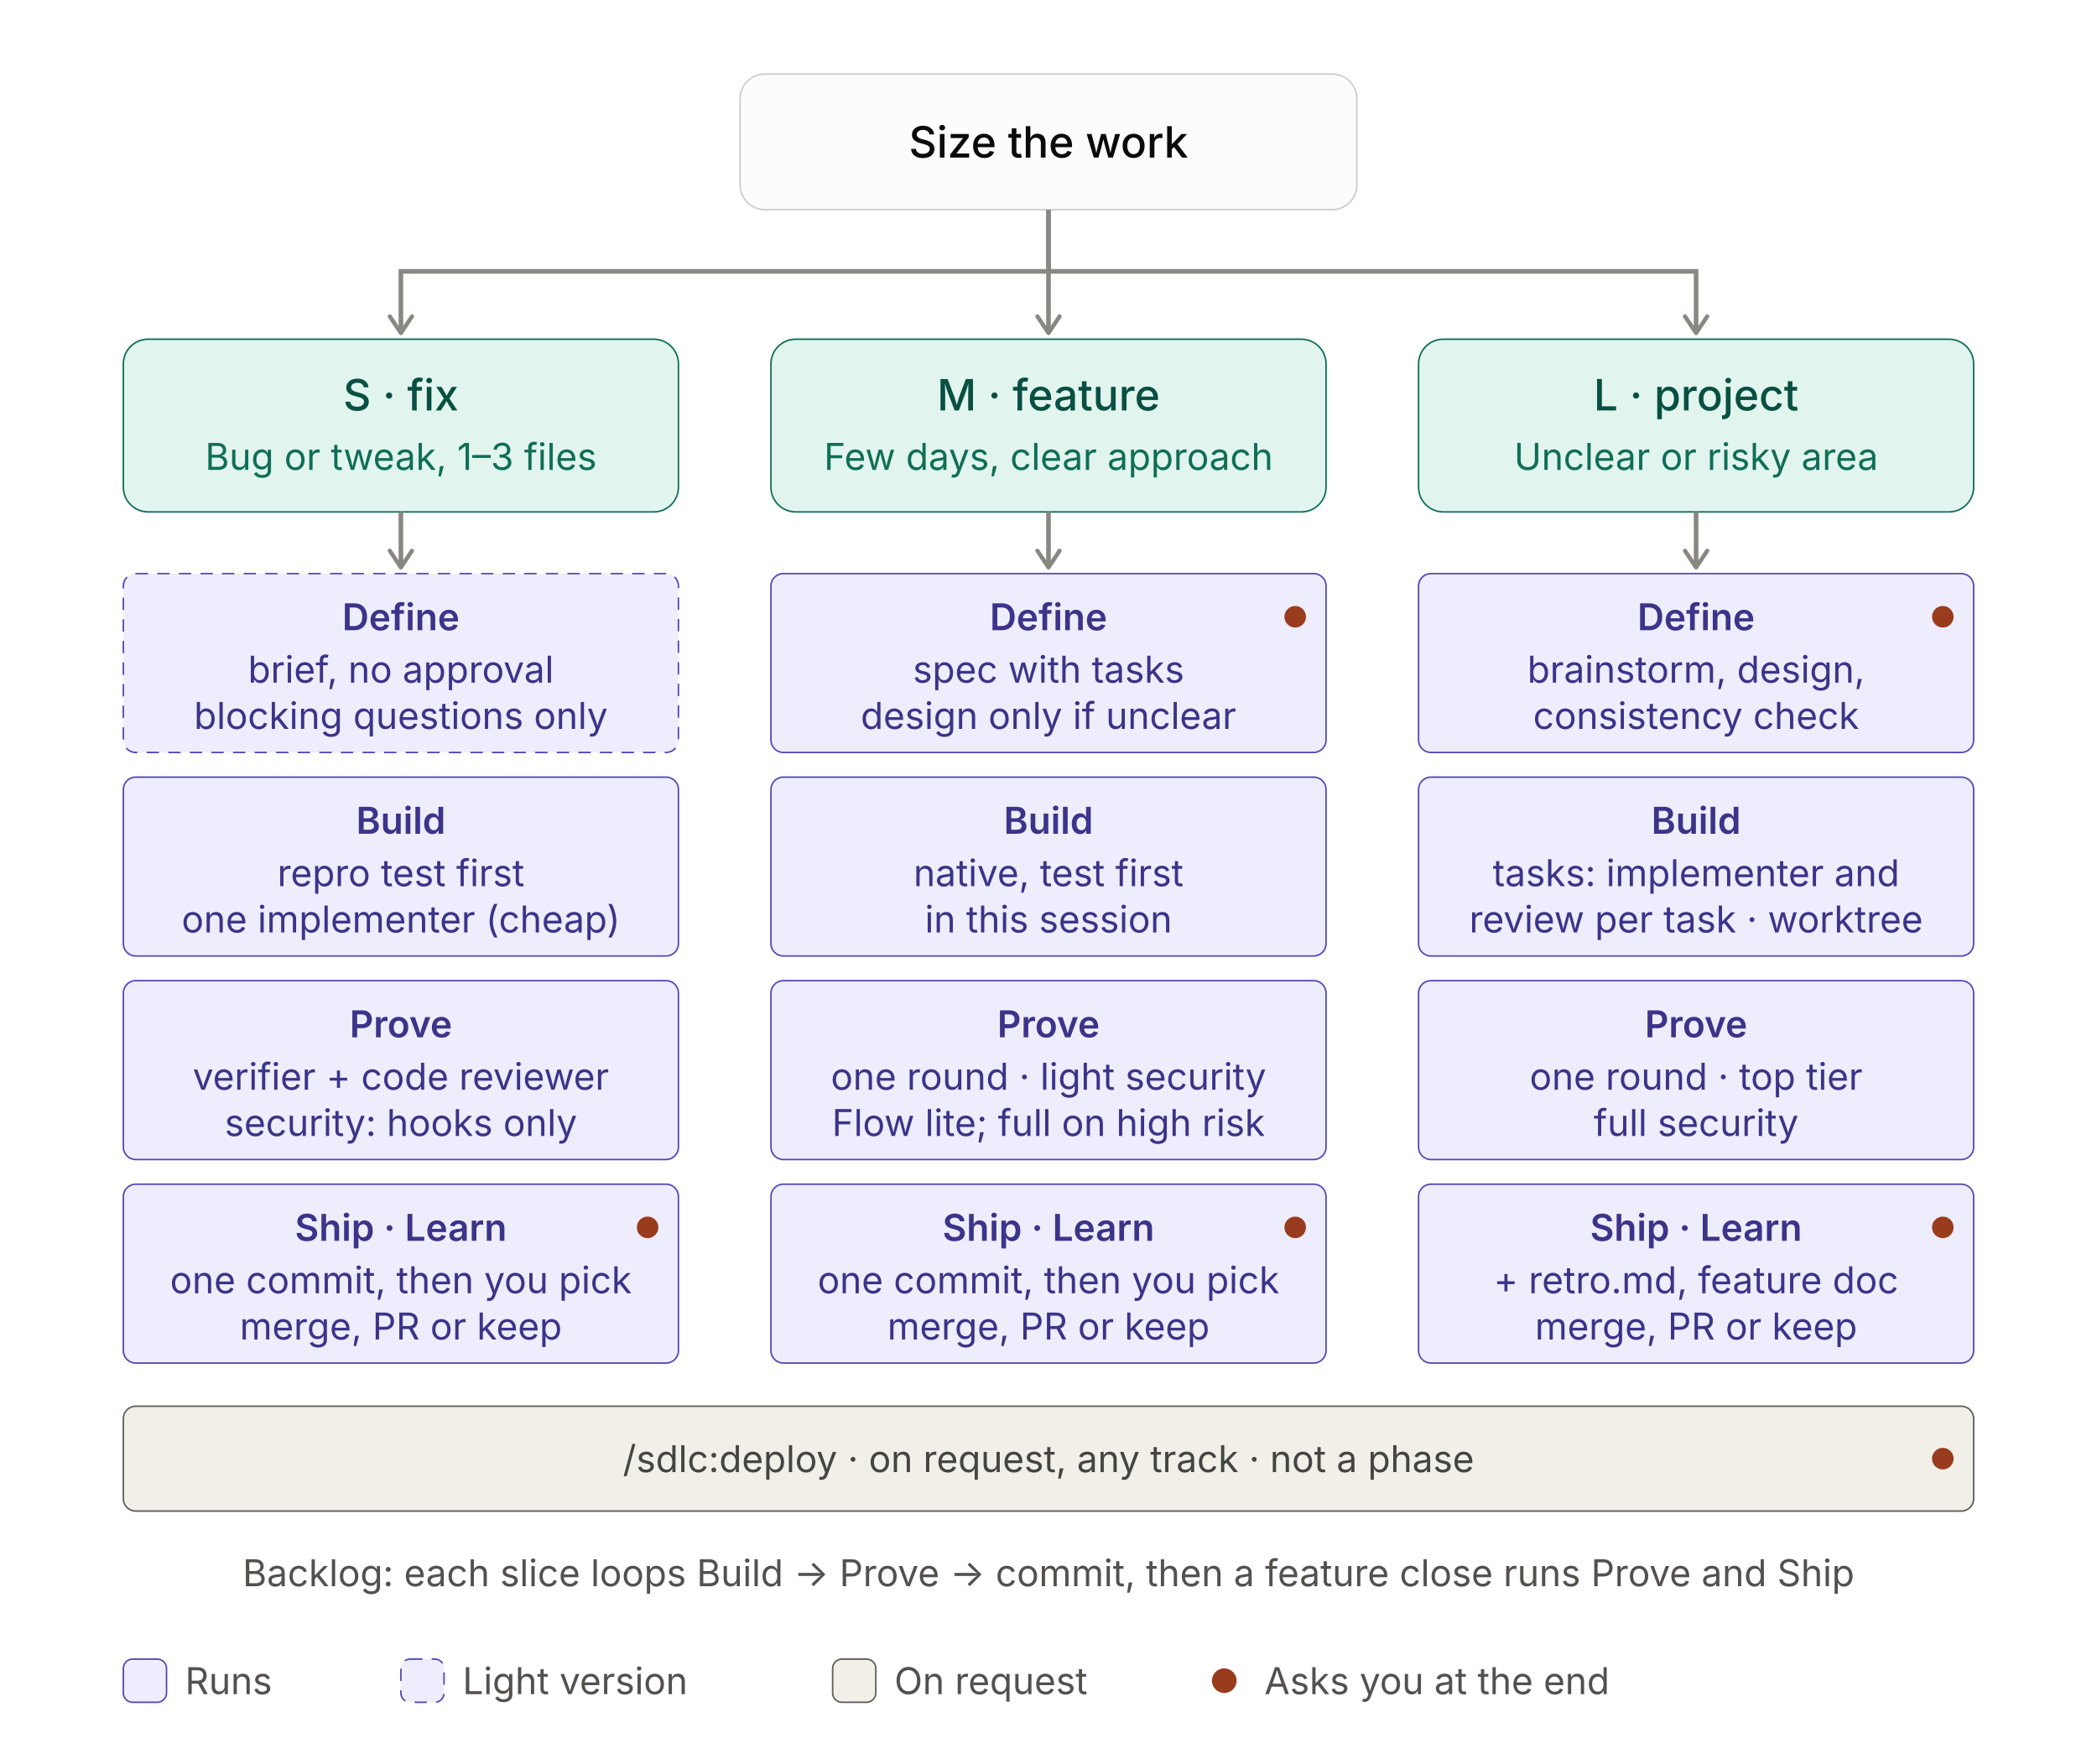
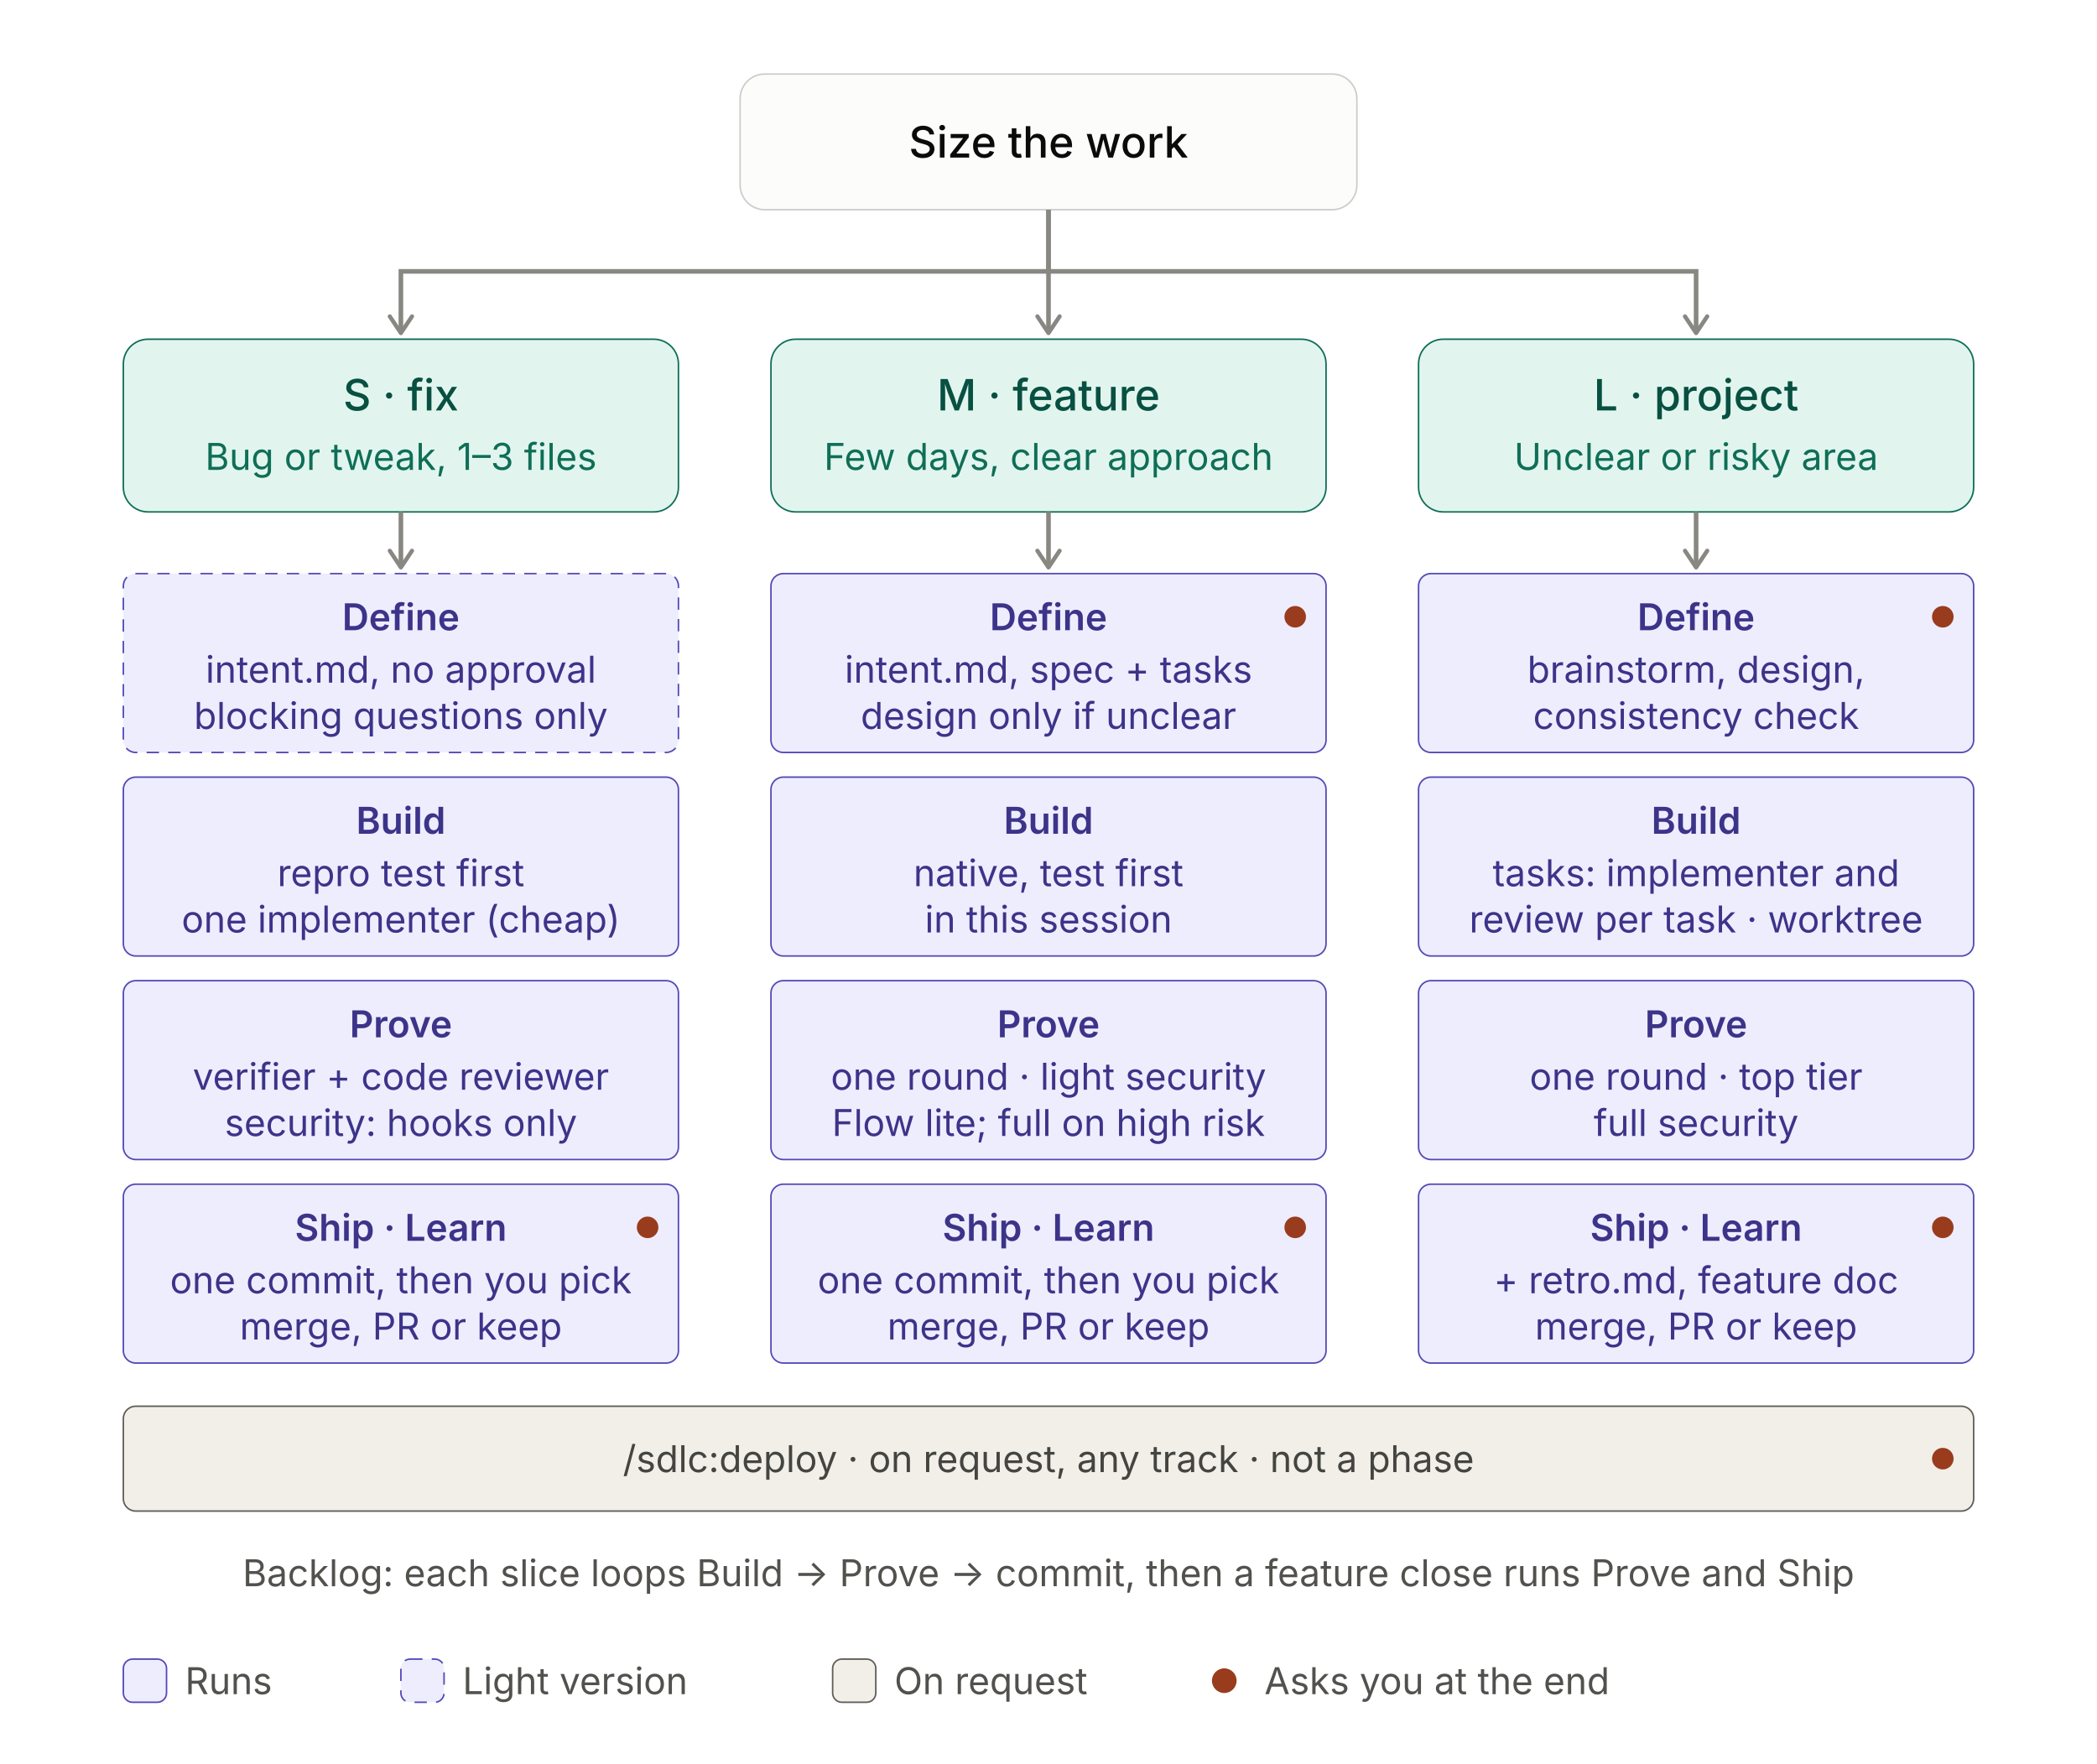
<svg xmlns="http://www.w3.org/2000/svg" width="100%" viewBox="0 0 680 572" role="img">
  <style>
text{font-family:anthropic-sans,-apple-system,"system-ui","Segoe UI",sans-serif;text-anchor:middle;dominant-baseline:central}
.a{fill:none;stroke:#898781;stroke-width:1.5}
.t{font-size:14px;font-weight:500}.s{font-size:12px}.r{font-size:12px}
.l{font-size:12px;fill:#52514e}.l[text-anchor=start]{text-anchor:start}
rect{stroke-width:.5}
.neutral rect{fill:#fcfcfb;stroke:rgba(11,11,11,.2)}.neutral .t{fill:#0b0b0b}
.head rect{fill:#e1f5ee;stroke:#0f6e56}.head .t{fill:#085041}.head .s{fill:#0f6e56}
.run rect{fill:#eeedfe;stroke:#534ab7}.run .r{fill:#3c3489}
.light rect{fill:#eeedfe;stroke:#534ab7;stroke-dasharray:4 3}.light .r{fill:#3c3489}
.opt rect{fill:#f1efe8;stroke:#5f5e5a}.opt .r{fill:#444441}
.skip rect{fill:none;stroke:rgba(11,11,11,.2);stroke-dasharray:4 3}.skip .r{fill:#898781}
.dot{fill:#993c1d}
@media (prefers-color-scheme:dark){
.a{stroke:#a09e96}.l{fill:#aaa8a2}
.neutral rect{fill:#262624;stroke:rgba(255,255,255,.2)}.neutral .t{fill:#f0efea}
.head rect{fill:#0c3228;stroke:#5ac8a5}.head .t{fill:#aae6d4}.head .s{fill:#5ac8a5}
.run rect,.light rect{fill:#26244a;stroke:#a098f0}.run .r,.light .r{fill:#cecbfa}
.opt rect{fill:#2e2d2a;stroke:#a09e96}.opt .r{fill:#d3d1c7}
.skip rect{stroke:rgba(255,255,255,.2)}.skip .r{fill:#8a8881}
.dot{fill:#e68c6e}
}</style>
  <defs>
    <marker id="arrow" viewBox="0 0 10 10" refX="8" refY="5" markerWidth="6" markerHeight="6" orient="auto-start-reverse">
      <path d="M2 1L8 5L2 9" fill="none" stroke="context-stroke" stroke-width="1.5" stroke-linecap="round" stroke-linejoin="round" />
    </marker>
  </defs>
  <g class="neutral">
    <rect x="240" y="24" width="200" height="44" rx="8" />
    <text class="t" x="340" y="46">Size the work</text>
  </g>
  <path class="a" marker-end="url(#arrow)" d="M340 68 L340 88 L130 88 L130 108" />
  <line class="a" marker-end="url(#arrow)" x1="340" y1="68" x2="340" y2="108" />
  <path class="a" marker-end="url(#arrow)" d="M340 88 L550 88 L550 108" />
  <g class="head">
    <rect x="40" y="110" width="180" height="56" rx="8" />
    <text class="t" x="130.0" y="128">S · fix</text>
    <text class="s" x="130.0" y="148">Bug or tweak, 1–3 files</text>
  </g>
  <line class="a" marker-end="url(#arrow)" x1="130.0" y1="166" x2="130.0" y2="184" />
  <g class="light">
    <rect x="40" y="186" width="180" height="58" rx="4" />
    <text class="r" x="130.0" y="200" font-weight="600">Define</text>
-     <text class="r" x="130.0" y="217">brief, no approval</text>
+     <text class="r" x="130.0" y="217">intent.md, no approval</text>
    <text class="r" x="130.0" y="232">blocking questions only</text>
  </g>
  <g class="run">
    <rect x="40" y="252" width="180" height="58" rx="4" />
    <text class="r" x="130.0" y="266" font-weight="600">Build</text>
    <text class="r" x="130.0" y="283">repro test first</text>
    <text class="r" x="130.0" y="298">one implementer (cheap)</text>
  </g>
  <g class="run">
    <rect x="40" y="318" width="180" height="58" rx="4" />
    <text class="r" x="130.0" y="332" font-weight="600">Prove</text>
    <text class="r" x="130.0" y="349">verifier + code reviewer</text>
    <text class="r" x="130.0" y="364">security: hooks only</text>
  </g>
  <g class="run">
    <rect x="40" y="384" width="180" height="58" rx="4" />
    <text class="r" x="130.0" y="398" font-weight="600">Ship · Learn</text>
    <text class="r" x="130.0" y="415">one commit, then you pick</text>
    <text class="r" x="130.0" y="430">merge, PR or keep</text>
    <circle class="dot" cx="210" cy="398" r="3.5" />
  </g>
  <g class="head">
    <rect x="250" y="110" width="180" height="56" rx="8" />
    <text class="t" x="340.0" y="128">M · feature</text>
    <text class="s" x="340.0" y="148">Few days, clear approach</text>
  </g>
  <line class="a" marker-end="url(#arrow)" x1="340.0" y1="166" x2="340.0" y2="184" />
  <g class="run">
    <rect x="250" y="186" width="180" height="58" rx="4" />
    <text class="r" x="340.0" y="200" font-weight="600">Define</text>
-     <text class="r" x="340.0" y="217">spec with tasks</text>
+     <text class="r" x="340.0" y="217">intent.md, spec + tasks</text>
    <text class="r" x="340.0" y="232">design only if unclear</text>
    <circle class="dot" cx="420" cy="200" r="3.5" />
  </g>
  <g class="run">
    <rect x="250" y="252" width="180" height="58" rx="4" />
    <text class="r" x="340.0" y="266" font-weight="600">Build</text>
    <text class="r" x="340.0" y="283">native, test first</text>
    <text class="r" x="340.0" y="298">in this session</text>
  </g>
  <g class="run">
    <rect x="250" y="318" width="180" height="58" rx="4" />
    <text class="r" x="340.0" y="332" font-weight="600">Prove</text>
    <text class="r" x="340.0" y="349">one round · light security</text>
    <text class="r" x="340.0" y="364">Flow lite; full on high risk</text>
  </g>
  <g class="run">
    <rect x="250" y="384" width="180" height="58" rx="4" />
    <text class="r" x="340.0" y="398" font-weight="600">Ship · Learn</text>
    <text class="r" x="340.0" y="415">one commit, then you pick</text>
    <text class="r" x="340.0" y="430">merge, PR or keep</text>
    <circle class="dot" cx="420" cy="398" r="3.5" />
  </g>
  <g class="head">
    <rect x="460" y="110" width="180" height="56" rx="8" />
    <text class="t" x="550.0" y="128">L · project</text>
    <text class="s" x="550.0" y="148">Unclear or risky area</text>
  </g>
  <line class="a" marker-end="url(#arrow)" x1="550.0" y1="166" x2="550.0" y2="184" />
  <g class="run">
    <rect x="460" y="186" width="180" height="58" rx="4" />
    <text class="r" x="550.0" y="200" font-weight="600">Define</text>
    <text class="r" x="550.0" y="217">brainstorm, design,</text>
    <text class="r" x="550.0" y="232">consistency check</text>
    <circle class="dot" cx="630" cy="200" r="3.5" />
  </g>
  <g class="run">
    <rect x="460" y="252" width="180" height="58" rx="4" />
    <text class="r" x="550.0" y="266" font-weight="600">Build</text>
    <text class="r" x="550.0" y="283">tasks: implementer and</text>
    <text class="r" x="550.0" y="298">review per task · worktree</text>
  </g>
  <g class="run">
    <rect x="460" y="318" width="180" height="58" rx="4" />
    <text class="r" x="550.0" y="332" font-weight="600">Prove</text>
    <text class="r" x="550.0" y="349">one round · top tier</text>
    <text class="r" x="550.0" y="364">full security</text>
  </g>
  <g class="run">
    <rect x="460" y="384" width="180" height="58" rx="4" />
    <text class="r" x="550.0" y="398" font-weight="600">Ship · Learn</text>
    <text class="r" x="550.0" y="415">+ retro.md, feature doc</text>
    <text class="r" x="550.0" y="430">merge, PR or keep</text>
    <circle class="dot" cx="630" cy="398" r="3.5" />
  </g>
  <g class="opt">
    <rect x="40" y="456" width="600" height="34" rx="4" />
    <text class="r" x="340" y="473">/sdlc:deploy · on request, any track · not a phase</text>
    <circle class="dot" cx="630" cy="473" r="3.5" />
  </g>
  <text class="l" x="340" y="510">Backlog: each slice loops Build → Prove → commit, then a feature close runs Prove and Ship</text>
  <g class="run">
    <rect x="40" y="538" width="14" height="14" rx="3" />
  </g>
  <text class="l" text-anchor="start" x="60" y="545">Runs</text>
  <g class="light">
    <rect x="130" y="538" width="14" height="14" rx="3" />
  </g>
  <text class="l" text-anchor="start" x="150" y="545">Light version</text>
  <g class="opt">
    <rect x="270" y="538" width="14" height="14" rx="3" />
  </g>
  <text class="l" text-anchor="start" x="290" y="545">On request</text>
  <circle class="dot" cx="397" cy="545" r="4" />
  <text class="l" text-anchor="start" x="410" y="545">Asks you at the end</text>
</svg>
